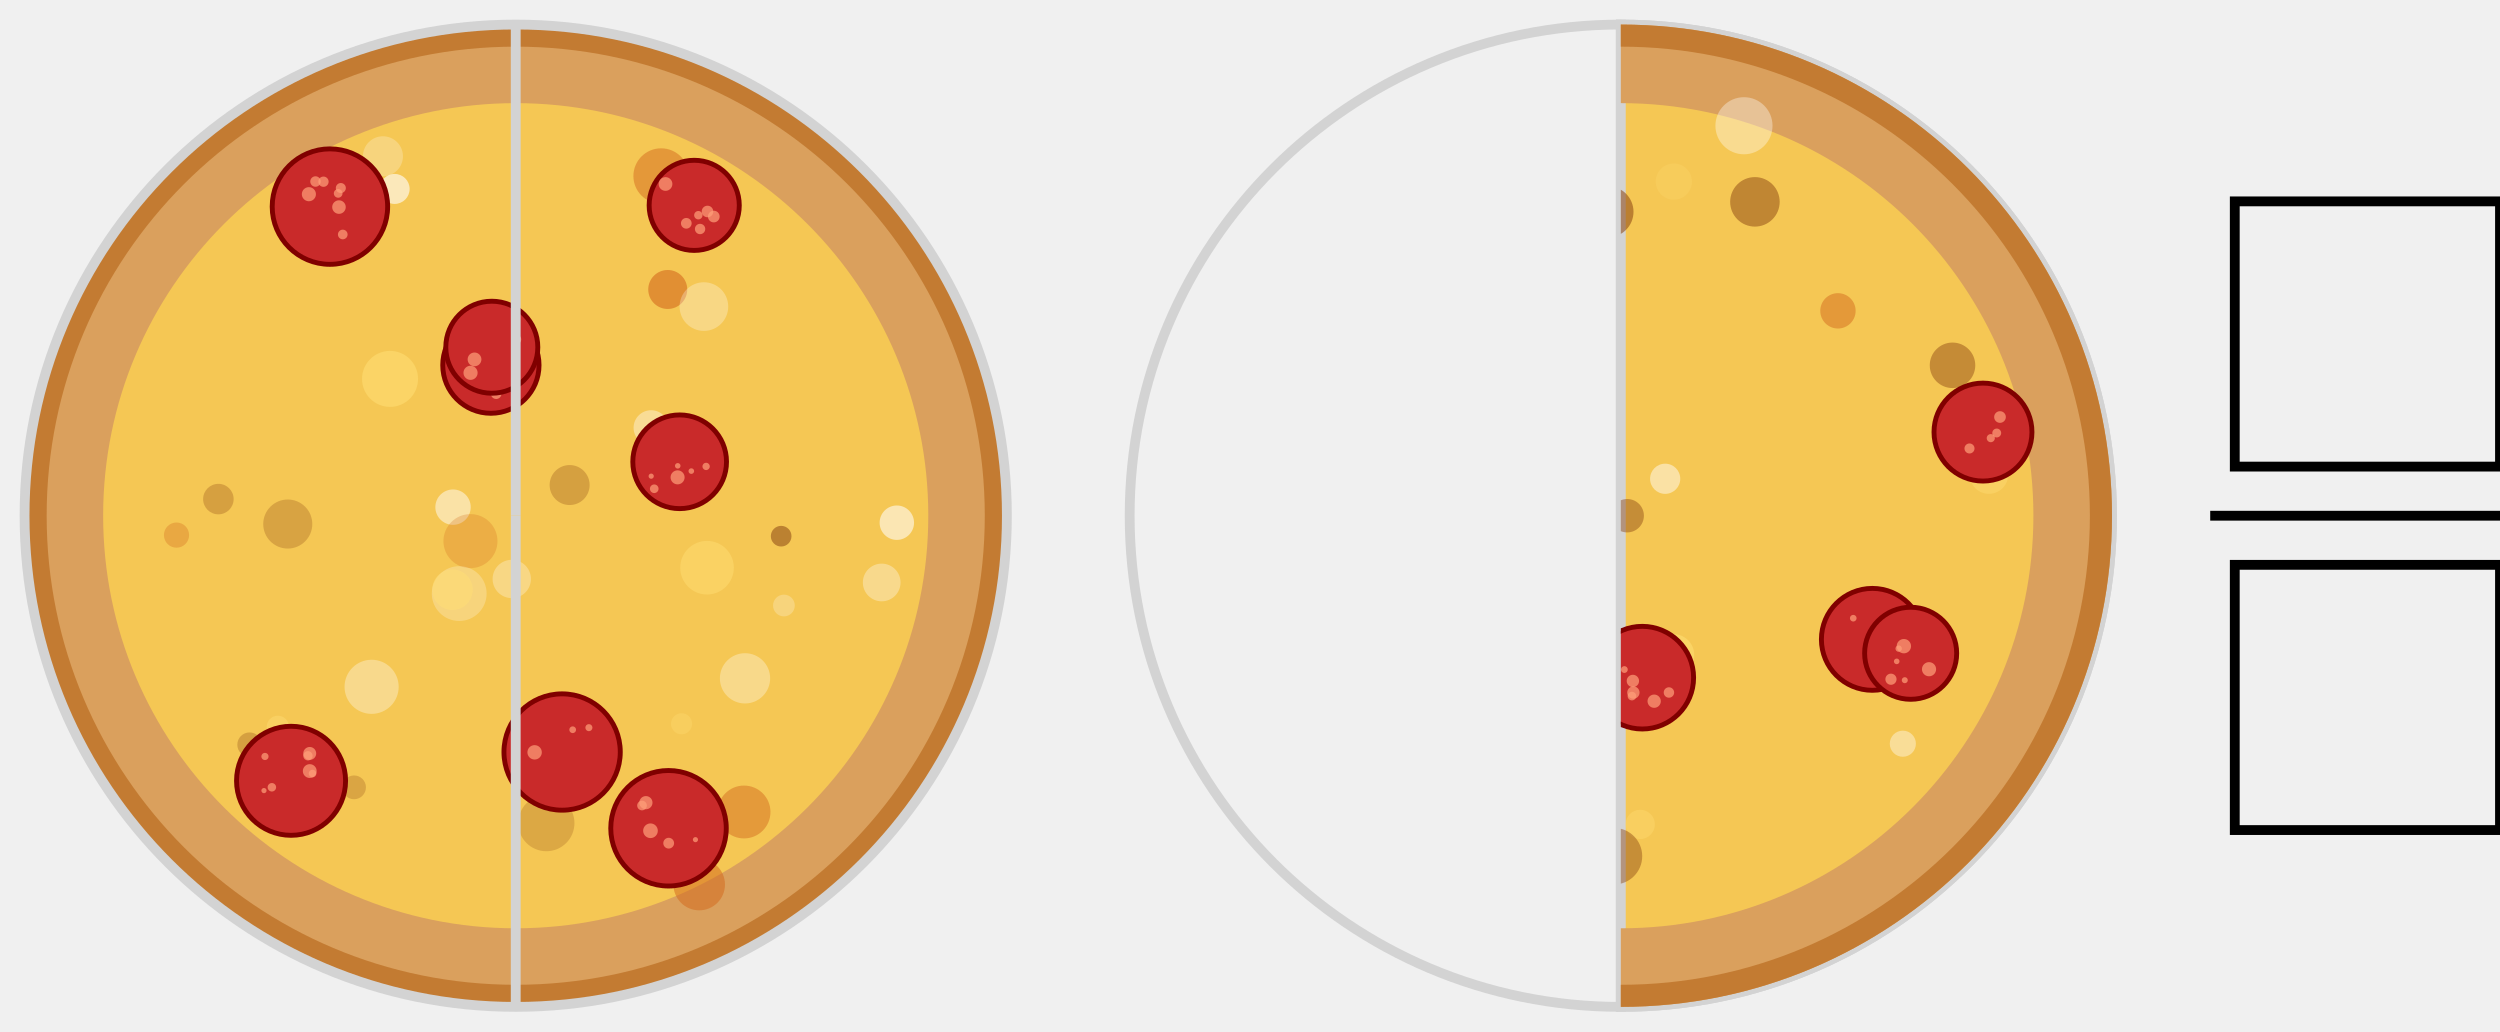
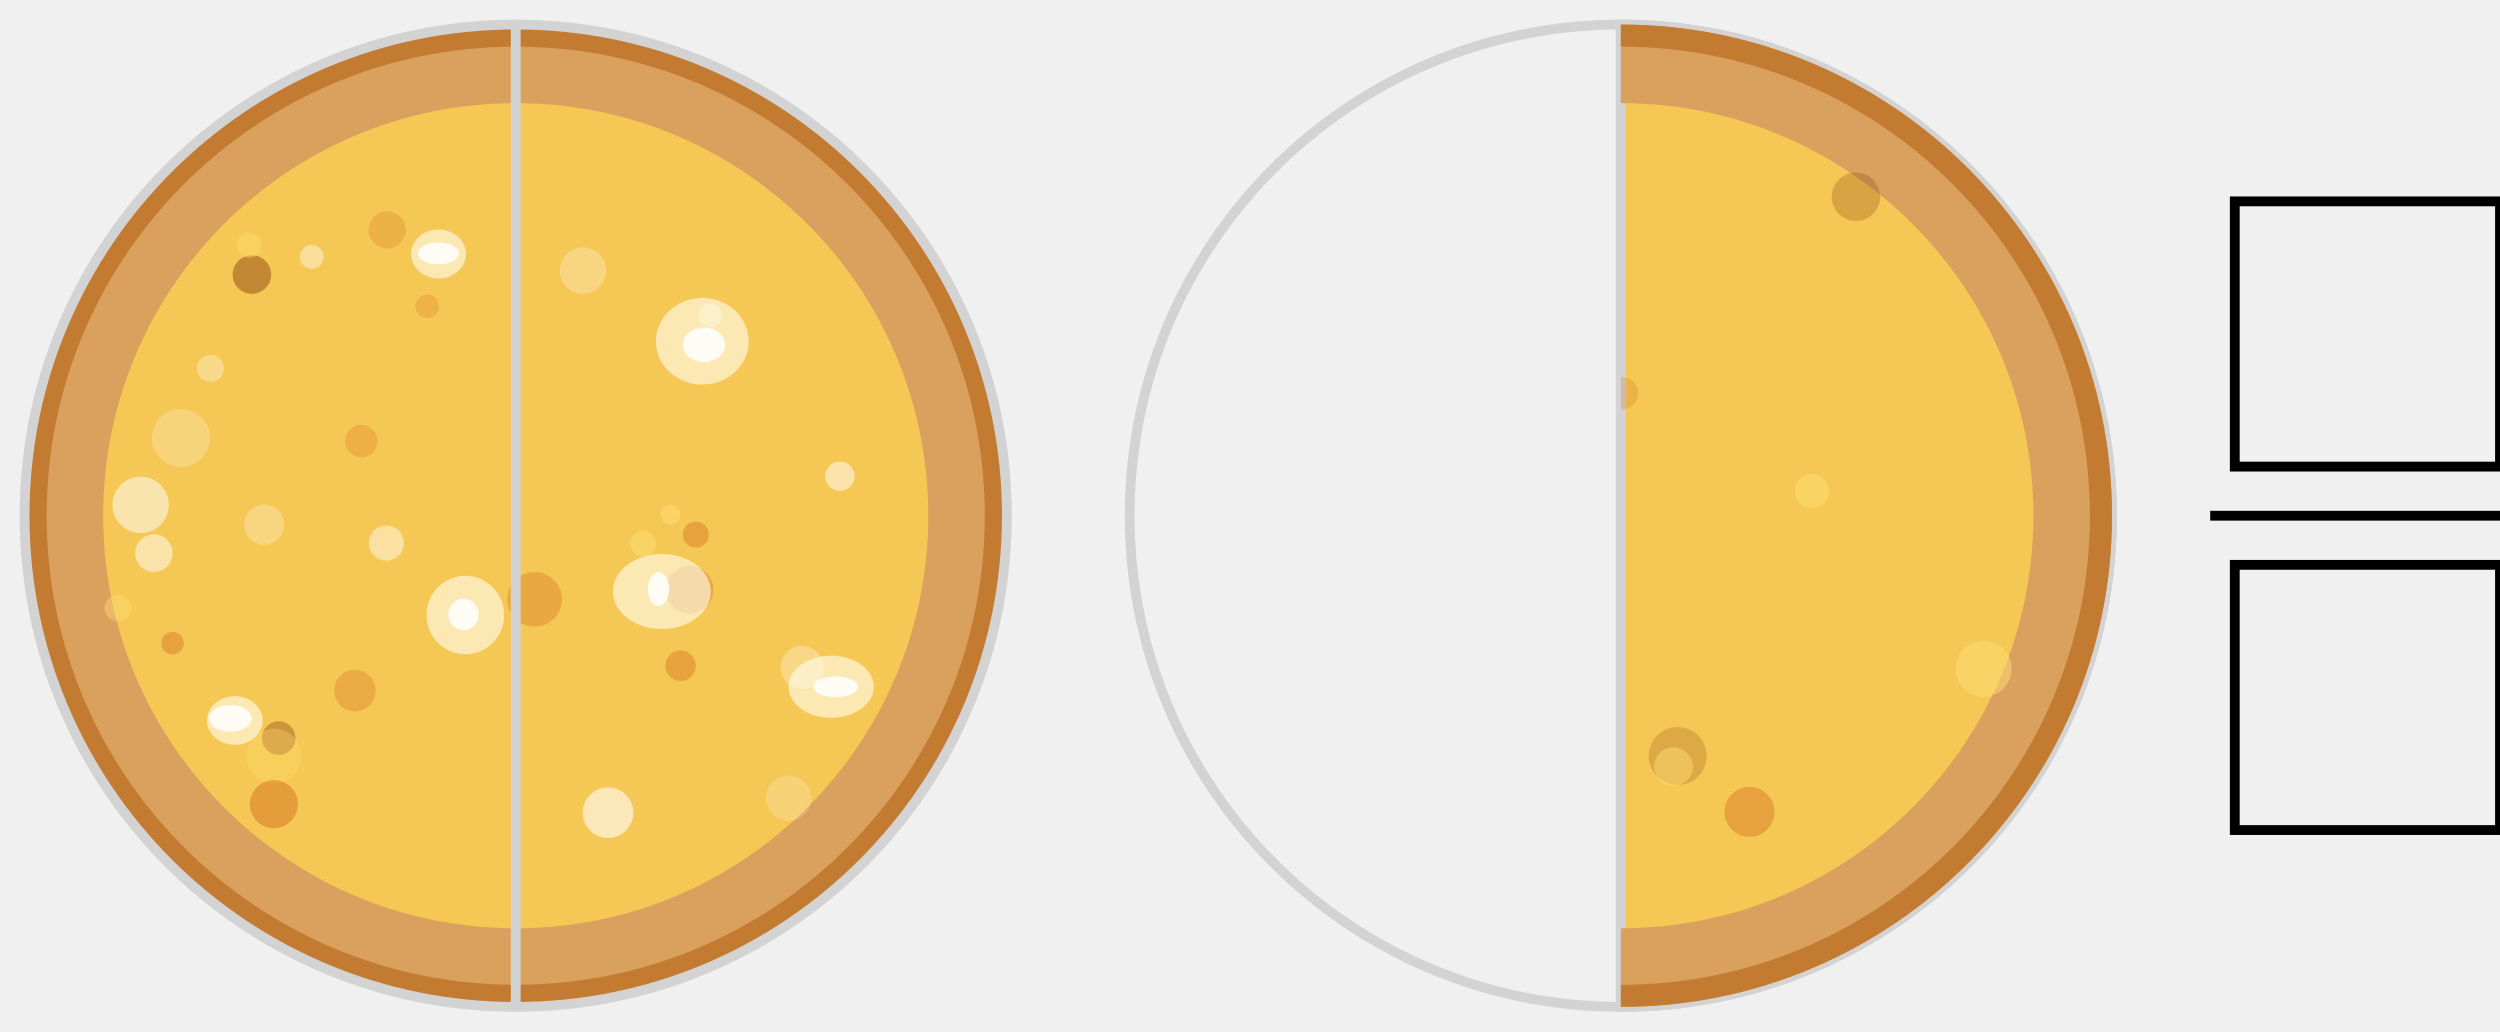
<svg xmlns="http://www.w3.org/2000/svg" xmlns:xlink="http://www.w3.org/1999/xlink" width="509.0" height="210.0">
  <svg x="0.0" y="0.0" width="210.0" height="210.0" viewBox="0 0 210 210">
    <defs>
-       <clipPath id="clip-4516378656-4527468752">
+       <clipPath id="clip-4519704608-4465530064">
        <circle cx="105.0" cy="105.0" r="100" fill="none" />
      </clipPath>
    </defs>
    <g>
      <circle cx="105.0" cy="105.0" r="100" fill="#F5C754" />
-       <use xlink:href="#clip-4516378656-4527468752" />
-       <g clip-path="url(#clip-4516378656-4527468752)">
+       <use xlink:href="#clip-4519704608-4465530064" />
+       <g clip-path="url(#clip-4519704608-4465530064)">
        <circle cx="105.0" cy="105.0" r="92" stroke="#DAA05D" stroke-width="16" fill="none" />
        <circle cx="105.0" cy="105.0" r="98" stroke="#C37B32" stroke-width="5" fill="none" />
-         <circle cx="104.196" cy="117.877" r="3.902" fill="#FFFFFF" fill-opacity="0.285" />
-         <circle cx="111.236" cy="167.591" r="5.722" fill="#8B4513" fill-opacity="0.238" />
-         <circle cx="135.951" cy="58.937" r="3.969" fill="#D2691E" fill-opacity="0.593" />
-         <circle cx="58.589" cy="106.693" r="4.994" fill="#8B4513" fill-opacity="0.272" />
-         <circle cx="44.462" cy="101.615" r="3.107" fill="#8B4513" fill-opacity="0.294" />
-         <circle cx="143.314" cy="62.42" r="4.952" fill="#FFFFFF" fill-opacity="0.283" />
-         <circle cx="159.044" cy="109.166" r="2.103" fill="#8B4513" fill-opacity="0.537" />
-         <circle cx="92.238" cy="103.256" r="3.601" fill="#FFFFFF" fill-opacity="0.479" />
-         <circle cx="80.346" cy="38.467" r="3.054" fill="#FFFFFF" fill-opacity="0.596" />
-         <circle cx="95.785" cy="110.171" r="5.501" fill="#D2691E" fill-opacity="0.258" />
-         <circle cx="179.515" cy="118.592" r="3.836" fill="#FFFFFF" fill-opacity="0.329" />
-         <circle cx="50.811" cy="151.615" r="2.494" fill="#8B4513" fill-opacity="0.293" />
-         <circle cx="79.412" cy="77.142" r="5.703" fill="#FFDE75" fill-opacity="0.553" />
-         <circle cx="151.685" cy="138.109" r="5.117" fill="#FFFFFF" fill-opacity="0.318" />
-         <circle cx="159.605" cy="123.282" r="2.213" fill="#FFFFFF" fill-opacity="0.232" />
-         <circle cx="134.602" cy="35.839" r="5.643" fill="#D2691E" fill-opacity="0.503" />
-         <circle cx="93.495" cy="120.853" r="5.578" fill="#FFFFFF" fill-opacity="0.235" />
-         <circle cx="56.569" cy="147.994" r="2.27" fill="#FFDE75" fill-opacity="0.418" />
-         <circle cx="138.762" cy="147.359" r="2.146" fill="#FFDE75" fill-opacity="0.323" />
-         <circle cx="182.595" cy="106.422" r="3.504" fill="#FFFFFF" fill-opacity="0.552" />
-         <circle cx="92.123" cy="120.066" r="4.119" fill="#FFDE75" fill-opacity="0.521" />
-         <circle cx="115.976" cy="98.754" r="4.072" fill="#8B4513" fill-opacity="0.3" />
-         <circle cx="132.571" cy="87.095" r="3.573" fill="#FFFFFF" fill-opacity="0.379" />
-         <circle cx="142.358" cy="180.096" r="5.25" fill="#D2691E" fill-opacity="0.527" />
-         <circle cx="151.486" cy="165.322" r="5.381" fill="#D2691E" fill-opacity="0.478" />
-         <circle cx="72.086" cy="160.303" r="2.42" fill="#8B4513" fill-opacity="0.256" />
-         <circle cx="143.95" cy="115.586" r="5.455" fill="#FFDE75" fill-opacity="0.483" />
-         <circle cx="35.938" cy="108.947" r="2.564" fill="#D2691E" fill-opacity="0.333" />
-         <circle cx="77.967" cy="31.817" r="4.071" fill="#FFFFFF" fill-opacity="0.241" />
-         <circle cx="75.66" cy="139.835" r="5.51" fill="#FFFFFF" fill-opacity="0.328" />
-         <circle cx="59.259" cy="158.971" r="11.1" fill="#C92A2A" stroke="#800000" stroke-width="1" />
-         <circle cx="55.353" cy="160.29" r="0.864" fill="#FFA07A" fill-opacity="0.7" />
-         <circle cx="63.066" cy="156.989" r="1.408" fill="#FFA07A" fill-opacity="0.7" />
-         <circle cx="53.745" cy="160.965" r="0.532" fill="#FFA07A" fill-opacity="0.7" />
-         <circle cx="63.631" cy="157.491" r="0.771" fill="#FFA07A" fill-opacity="0.7" />
-         <circle cx="63.06" cy="153.401" r="1.318" fill="#FFA07A" fill-opacity="0.7" />
-         <circle cx="53.946" cy="154.016" r="0.737" fill="#FFA07A" fill-opacity="0.7" />
-         <circle cx="62.697" cy="153.878" r="0.947" fill="#FFA07A" fill-opacity="0.7" />
-         <circle cx="114.446" cy="153.111" r="11.841" fill="#C92A2A" stroke="#800000" stroke-width="1" />
-         <circle cx="119.899" cy="148.15" r="0.721" fill="#FFA07A" fill-opacity="0.7" />
-         <circle cx="116.599" cy="148.575" r="0.688" fill="#FFA07A" fill-opacity="0.7" />
-         <circle cx="108.849" cy="153.176" r="1.467" fill="#FFA07A" fill-opacity="0.7" />
-         <circle cx="67.172" cy="42.065" r="11.753" fill="#C92A2A" stroke="#800000" stroke-width="1" />
-         <circle cx="69.014" cy="42.162" r="1.381" fill="#FFA07A" fill-opacity="0.7" />
-         <circle cx="68.854" cy="39.37" r="0.887" fill="#FFA07A" fill-opacity="0.7" />
-         <circle cx="69.787" cy="47.742" r="0.983" fill="#FFA07A" fill-opacity="0.7" />
-         <circle cx="62.889" cy="39.538" r="1.437" fill="#FFA07A" fill-opacity="0.7" />
-         <circle cx="65.86" cy="36.995" r="1.048" fill="#FFA07A" fill-opacity="0.7" />
-         <circle cx="64.235" cy="36.958" r="1.067" fill="#FFA07A" fill-opacity="0.7" />
-         <circle cx="69.393" cy="38.284" r="1.021" fill="#FFA07A" fill-opacity="0.7" />
-         <circle cx="99.945" cy="74.344" r="9.801" fill="#C92A2A" stroke="#800000" stroke-width="1" />
-         <circle cx="100.648" cy="68.649" r="1.219" fill="#FFA07A" fill-opacity="0.7" />
-         <circle cx="99.385" cy="73.713" r="1.056" fill="#FFA07A" fill-opacity="0.7" />
-         <circle cx="101.023" cy="80.152" r="1.084" fill="#FFA07A" fill-opacity="0.7" />
-         <circle cx="96.108" cy="68.389" r="1.159" fill="#FFA07A" fill-opacity="0.7" />
-         <circle cx="136.109" cy="168.635" r="11.758" fill="#C92A2A" stroke="#800000" stroke-width="1" />
-         <circle cx="132.438" cy="169.142" r="1.494" fill="#FFA07A" fill-opacity="0.7" />
-         <circle cx="136.145" cy="171.671" r="1.099" fill="#FFA07A" fill-opacity="0.7" />
-         <circle cx="141.593" cy="170.953" r="0.525" fill="#FFA07A" fill-opacity="0.7" />
-         <circle cx="130.715" cy="164.003" r="0.985" fill="#FFA07A" fill-opacity="0.7" />
-         <circle cx="131.506" cy="163.423" r="1.344" fill="#FFA07A" fill-opacity="0.7" />
-         <circle cx="100.132" cy="70.696" r="9.367" fill="#C92A2A" stroke="#800000" stroke-width="1" />
-         <circle cx="95.802" cy="75.906" r="1.441" fill="#FFA07A" fill-opacity="0.7" />
-         <circle cx="96.613" cy="73.171" r="1.402" fill="#FFA07A" fill-opacity="0.7" />
-         <circle cx="105.118" cy="69.111" r="0.997" fill="#FFA07A" fill-opacity="0.7" />
-         <circle cx="104.84" cy="67.235" r="0.8" fill="#FFA07A" fill-opacity="0.7" />
-         <circle cx="141.341" cy="41.811" r="9.176" fill="#C92A2A" stroke="#800000" stroke-width="1" />
-         <circle cx="145.328" cy="44.09" r="1.191" fill="#FFA07A" fill-opacity="0.7" />
-         <circle cx="139.731" cy="45.466" r="1.089" fill="#FFA07A" fill-opacity="0.7" />
-         <circle cx="135.5" cy="37.46" r="1.398" fill="#FFA07A" fill-opacity="0.7" />
-         <circle cx="142.535" cy="46.623" r="1.054" fill="#FFA07A" fill-opacity="0.7" />
-         <circle cx="144.047" cy="43.058" r="1.178" fill="#FFA07A" fill-opacity="0.7" />
-         <circle cx="142.184" cy="43.814" r="0.856" fill="#FFA07A" fill-opacity="0.7" />
-         <circle cx="138.379" cy="94.018" r="9.538" fill="#C92A2A" stroke="#800000" stroke-width="1" />
-         <circle cx="133.202" cy="99.511" r="0.877" fill="#FFA07A" fill-opacity="0.7" />
-         <circle cx="137.988" cy="94.845" r="0.567" fill="#FFA07A" fill-opacity="0.7" />
-         <circle cx="140.752" cy="95.916" r="0.574" fill="#FFA07A" fill-opacity="0.7" />
-         <circle cx="137.958" cy="97.188" r="1.431" fill="#FFA07A" fill-opacity="0.7" />
-         <circle cx="143.763" cy="94.962" r="0.748" fill="#FFA07A" fill-opacity="0.7" />
-         <circle cx="132.584" cy="96.949" r="0.533" fill="#FFA07A" fill-opacity="0.7" />
+         <circle cx="130.951" cy="110.666" r="2.651" fill="#FFDE75" fill-opacity="0.532" />
+         <circle cx="51.29" cy="55.904" r="3.923" fill="#8B4513" fill-opacity="0.482" />
+         <circle cx="144.562" cy="64.192" r="2.439" fill="#FFFFFF" fill-opacity="0.349" />
+         <circle cx="108.858" cy="122.019" r="5.566" fill="#D2691E" fill-opacity="0.334" />
+         <circle cx="140.353" cy="120.073" r="4.863" fill="#D2691E" fill-opacity="0.343" />
+         <circle cx="141.679" cy="108.85" r="2.653" fill="#D2691E" fill-opacity="0.393" />
+         <circle cx="35.127" cy="130.949" r="2.298" fill="#D2691E" fill-opacity="0.405" />
+         <circle cx="171.014" cy="96.971" r="2.992" fill="#FFFFFF" fill-opacity="0.508" />
+         <circle cx="86.975" cy="62.358" r="2.404" fill="#D2691E" fill-opacity="0.212" />
+         <circle cx="36.846" cy="89.17" r="5.901" fill="#FFFFFF" fill-opacity="0.232" />
+         <circle cx="72.265" cy="140.594" r="4.219" fill="#D2691E" fill-opacity="0.301" />
+         <circle cx="138.555" cy="135.535" r="3.104" fill="#D2691E" fill-opacity="0.394" />
+         <circle cx="50.776" cy="49.928" r="2.555" fill="#FFDE75" fill-opacity="0.386" />
+         <circle cx="163.306" cy="135.881" r="4.388" fill="#FFFFFF" fill-opacity="0.293" />
+         <circle cx="136.507" cy="104.767" r="2.011" fill="#FFDE75" fill-opacity="0.556" />
+         <circle cx="73.563" cy="89.821" r="3.285" fill="#D2691E" fill-opacity="0.253" />
+         <circle cx="23.976" cy="123.796" r="2.695" fill="#FFDE75" fill-opacity="0.41" />
+         <circle cx="123.79" cy="165.469" r="5.154" fill="#FFFFFF" fill-opacity="0.576" />
+         <circle cx="118.703" cy="55.094" r="4.715" fill="#FFFFFF" fill-opacity="0.254" />
+         <circle cx="78.824" cy="46.805" r="3.788" fill="#D2691E" fill-opacity="0.224" />
+         <circle cx="78.663" cy="110.566" r="3.573" fill="#FFFFFF" fill-opacity="0.459" />
+         <circle cx="28.629" cy="102.791" r="5.746" fill="#FFFFFF" fill-opacity="0.517" />
+         <circle cx="53.776" cy="106.805" r="4.074" fill="#FFFFFF" fill-opacity="0.253" />
+         <circle cx="160.582" cy="162.505" r="4.613" fill="#FFFFFF" fill-opacity="0.205" />
+         <circle cx="42.84" cy="75.003" r="2.765" fill="#FFFFFF" fill-opacity="0.311" />
+         <circle cx="31.33" cy="112.63" r="3.83" fill="#FFFFFF" fill-opacity="0.493" />
+         <circle cx="56.742" cy="150.283" r="3.419" fill="#8B4513" fill-opacity="0.381" />
+         <circle cx="55.749" cy="153.957" r="5.61" fill="#FFDE75" fill-opacity="0.306" />
+         <circle cx="63.479" cy="52.299" r="2.427" fill="#FFFFFF" fill-opacity="0.409" />
+         <circle cx="55.769" cy="163.728" r="4.892" fill="#D2691E" fill-opacity="0.448" />
+         <ellipse cx="89.289" cy="51.709" rx="5.591" ry="4.984" fill="#FFFDF0" fill-opacity="0.6" />
+         <ellipse cx="89.262" cy="51.594" rx="4.209" ry="2.234" fill="#FFFFFF" fill-opacity="0.85" />
+         <ellipse cx="142.99" cy="69.481" rx="9.456" ry="8.821" fill="#FFFDF0" fill-opacity="0.6" />
+         <ellipse cx="143.32" cy="70.188" rx="4.33" ry="3.506" fill="#FFFFFF" fill-opacity="0.85" />
+         <ellipse cx="169.221" cy="139.824" rx="8.689" ry="6.329" fill="#FFFDF0" fill-opacity="0.6" />
+         <ellipse cx="170.164" cy="139.826" rx="4.56" ry="2.124" fill="#FFFFFF" fill-opacity="0.85" />
+         <ellipse cx="94.738" cy="125.223" rx="7.913" ry="7.995" fill="#FFFDF0" fill-opacity="0.6" />
+         <ellipse cx="94.371" cy="125.099" rx="3.089" ry="3.223" fill="#FFFFFF" fill-opacity="0.85" />
+         <ellipse cx="134.747" cy="120.433" rx="9.985" ry="7.645" fill="#FFFDF0" fill-opacity="0.6" />
+         <ellipse cx="134.08" cy="119.963" rx="2.183" ry="3.438" fill="#FFFFFF" fill-opacity="0.85" />
+         <ellipse cx="47.819" cy="146.69" rx="5.675" ry="4.956" fill="#FFFDF0" fill-opacity="0.6" />
+         <ellipse cx="46.889" cy="146.269" rx="4.364" ry="2.707" fill="#FFFFFF" fill-opacity="0.85" />
      </g>
      <path d="M105.0,105.0 L105.0,5.0" stroke="lightgray" stroke-width="2" />
      <path d="M105.0,105.0 L105.0,205.0" stroke="lightgray" stroke-width="2" />
      <circle cx="105.0" cy="105.0" r="100" fill="none" stroke="lightgray" stroke-width="2" />
    </g>
  </svg>
  <svg x="225.0" y="0.0" width="284.0" height="210.0" viewBox="0 0 284.0 210">
    <defs>
-       <clipPath id="clip-4513784336-4462204624">
+       <clipPath id="clip-4517093904-4465531728">
        <path d="M105.0,105.0 L105.0,5.0 A100,100,0,0,1,105.0,205.0 Z" fill="none" />
      </clipPath>
    </defs>
    <g>
      <path d="M105.0,105.0 L105.0,5.0 A100,100,0,0,1,105.0,205.0 Z" fill="none" stroke="lightgray" stroke-width="2" />
      <path d="M105.0,105.0 L105.0,205.0 A100,100,0,0,1,105,5.0 Z" fill="none" stroke="lightgray" stroke-width="2" />
      <path d="M105.0,105.0 L105.0,5.0 A100,100,0,0,1,105.0,205.0 Z" fill="#F5C754" stroke="lightgray" stroke-width="2" />
-       <use xlink:href="#clip-4513784336-4462204624" />
-       <g clip-path="url(#clip-4513784336-4462204624)">
+       <use xlink:href="#clip-4517093904-4465531728" />
+       <g clip-path="url(#clip-4517093904-4465531728)">
        <circle cx="105.0" cy="105.0" r="92" stroke="#DAA05D" stroke-width="16" fill="none" />
        <circle cx="105.0" cy="105.0" r="98" stroke="#C37B32" stroke-width="5" fill="none" />
-         <circle cx="106.296" cy="104.999" r="3.402" fill="#8B4513" fill-opacity="0.442" />
-         <circle cx="102.371" cy="43.121" r="5.211" fill="#8B4513" fill-opacity="0.552" />
-         <circle cx="115.794" cy="36.971" r="3.687" fill="#FFDE75" fill-opacity="0.223" />
-         <circle cx="115.725" cy="133.333" r="4.214" fill="#FFDE75" fill-opacity="0.544" />
-         <circle cx="74.403" cy="59.359" r="4.973" fill="#8B4513" fill-opacity="0.287" />
-         <circle cx="130.072" cy="25.602" r="5.813" fill="#FFFFFF" fill-opacity="0.354" />
-         <circle cx="108.944" cy="167.849" r="2.978" fill="#FFDE75" fill-opacity="0.381" />
-         <circle cx="172.532" cy="74.376" r="4.633" fill="#8B4513" fill-opacity="0.454" />
-         <circle cx="132.302" cy="41.097" r="5.041" fill="#8B4513" fill-opacity="0.498" />
-         <circle cx="149.207" cy="63.287" r="3.6" fill="#D2691E" fill-opacity="0.481" />
-         <circle cx="76.527" cy="140.901" r="4.757" fill="#FFDE75" fill-opacity="0.38" />
-         <circle cx="179.943" cy="96.625" r="3.918" fill="#FFDE75" fill-opacity="0.42" />
-         <circle cx="114.028" cy="97.479" r="3.073" fill="#FFFFFF" fill-opacity="0.468" />
-         <circle cx="162.417" cy="151.419" r="2.659" fill="#FFFFFF" fill-opacity="0.392" />
-         <circle cx="103.592" cy="174.321" r="5.763" fill="#8B4513" fill-opacity="0.44" />
-         <circle cx="109.366" cy="137.974" r="10.45" fill="#C92A2A" stroke="#800000" stroke-width="1" />
-         <circle cx="107.454" cy="138.644" r="1.261" fill="#FFA07A" fill-opacity="0.7" />
-         <circle cx="107.558" cy="141.008" r="1.256" fill="#FFA07A" fill-opacity="0.7" />
-         <circle cx="105.72" cy="136.319" r="0.697" fill="#FFA07A" fill-opacity="0.7" />
-         <circle cx="114.795" cy="140.991" r="1.063" fill="#FFA07A" fill-opacity="0.7" />
-         <circle cx="111.79" cy="142.763" r="1.354" fill="#FFA07A" fill-opacity="0.7" />
-         <circle cx="107.261" cy="141.727" r="0.876" fill="#FFA07A" fill-opacity="0.7" />
-         <circle cx="178.734" cy="87.972" r="9.971" fill="#C92A2A" stroke="#800000" stroke-width="1" />
-         <circle cx="181.534" cy="88.161" r="0.905" fill="#FFA07A" fill-opacity="0.7" />
-         <circle cx="182.2" cy="84.905" r="1.189" fill="#FFA07A" fill-opacity="0.7" />
-         <circle cx="180.325" cy="89.205" r="0.829" fill="#FFA07A" fill-opacity="0.7" />
-         <circle cx="175.989" cy="91.308" r="1.024" fill="#FFA07A" fill-opacity="0.7" />
-         <circle cx="156.213" cy="130.172" r="10.374" fill="#C92A2A" stroke="#800000" stroke-width="1" />
-         <circle cx="158.25" cy="128.857" r="1.162" fill="#FFA07A" fill-opacity="0.7" />
-         <circle cx="152.323" cy="125.866" r="0.679" fill="#FFA07A" fill-opacity="0.7" />
-         <circle cx="159.305" cy="135.237" r="0.837" fill="#FFA07A" fill-opacity="0.7" />
-         <circle cx="164.009" cy="133.007" r="9.371" fill="#C92A2A" stroke="#800000" stroke-width="1" />
-         <circle cx="160.001" cy="138.29" r="1.138" fill="#FFA07A" fill-opacity="0.7" />
-         <circle cx="167.751" cy="136.252" r="1.442" fill="#FFA07A" fill-opacity="0.7" />
-         <circle cx="161.17" cy="134.655" r="0.573" fill="#FFA07A" fill-opacity="0.7" />
-         <circle cx="161.569" cy="132.056" r="0.654" fill="#FFA07A" fill-opacity="0.7" />
-         <circle cx="162.627" cy="131.559" r="1.462" fill="#FFA07A" fill-opacity="0.7" />
-         <circle cx="162.814" cy="138.487" r="0.615" fill="#FFA07A" fill-opacity="0.7" />
+         <circle cx="34.63" cy="98.535" r="2.873" fill="#8B4513" fill-opacity="0.402" />
+         <circle cx="143.904" cy="99.962" r="3.463" fill="#FFDE75" fill-opacity="0.512" />
+         <circle cx="42.722" cy="86.861" r="4.705" fill="#FFFFFF" fill-opacity="0.592" />
+         <circle cx="68.413" cy="168.089" r="3.74" fill="#8B4513" fill-opacity="0.255" />
+         <circle cx="90.213" cy="47.698" r="2.591" fill="#8B4513" fill-opacity="0.363" />
+         <circle cx="98.962" cy="130.951" r="5.209" fill="#FFDE75" fill-opacity="0.235" />
+         <circle cx="131.188" cy="165.291" r="5.082" fill="#D2691E" fill-opacity="0.405" />
+         <circle cx="40.036" cy="90.595" r="5.445" fill="#D2691E" fill-opacity="0.324" />
+         <circle cx="91.08" cy="90.99" r="5.053" fill="#8B4513" fill-opacity="0.531" />
+         <circle cx="152.864" cy="40.071" r="4.926" fill="#8B4513" fill-opacity="0.281" />
+         <circle cx="48.577" cy="139.963" r="4.049" fill="#8B4513" fill-opacity="0.31" />
+         <circle cx="116.569" cy="153.918" r="5.898" fill="#8B4513" fill-opacity="0.231" />
+         <circle cx="105.14" cy="80.092" r="3.334" fill="#D2691E" fill-opacity="0.231" />
+         <circle cx="115.728" cy="156.081" r="3.932" fill="#FFDE75" fill-opacity="0.474" />
+         <circle cx="178.844" cy="136.13" r="5.709" fill="#FFDE75" fill-opacity="0.529" />
+         <ellipse cx="70.541" cy="35.192" rx="9.075" ry="8.908" fill="#FFFDF0" fill-opacity="0.6" />
+         <ellipse cx="70.325" cy="35.448" rx="2.743" ry="3.123" fill="#FFFFFF" fill-opacity="0.85" />
+         <ellipse cx="71.424" cy="74.653" rx="8.326" ry="7.803" fill="#FFFDF0" fill-opacity="0.6" />
+         <ellipse cx="71.633" cy="74.424" rx="3.859" ry="3.417" fill="#FFFFFF" fill-opacity="0.85" />
+         <ellipse cx="32.869" cy="141.076" rx="8.297" ry="7.249" fill="#FFFDF0" fill-opacity="0.6" />
+         <ellipse cx="33.379" cy="141.337" rx="3.553" ry="2.108" fill="#FFFFFF" fill-opacity="0.85" />
      </g>
      <rect x="230.0" y="41.0" width="54.0" height="54.0" fill="none" stroke="black" stroke-width="2" />
      <rect x="230.0" y="115.0" width="54.0" height="54.0" fill="none" stroke="black" stroke-width="2" />
      <path d="M225.0,105.0 L289.0,105.0" stroke="black" stroke-width="2" />
    </g>
  </svg>
</svg>
